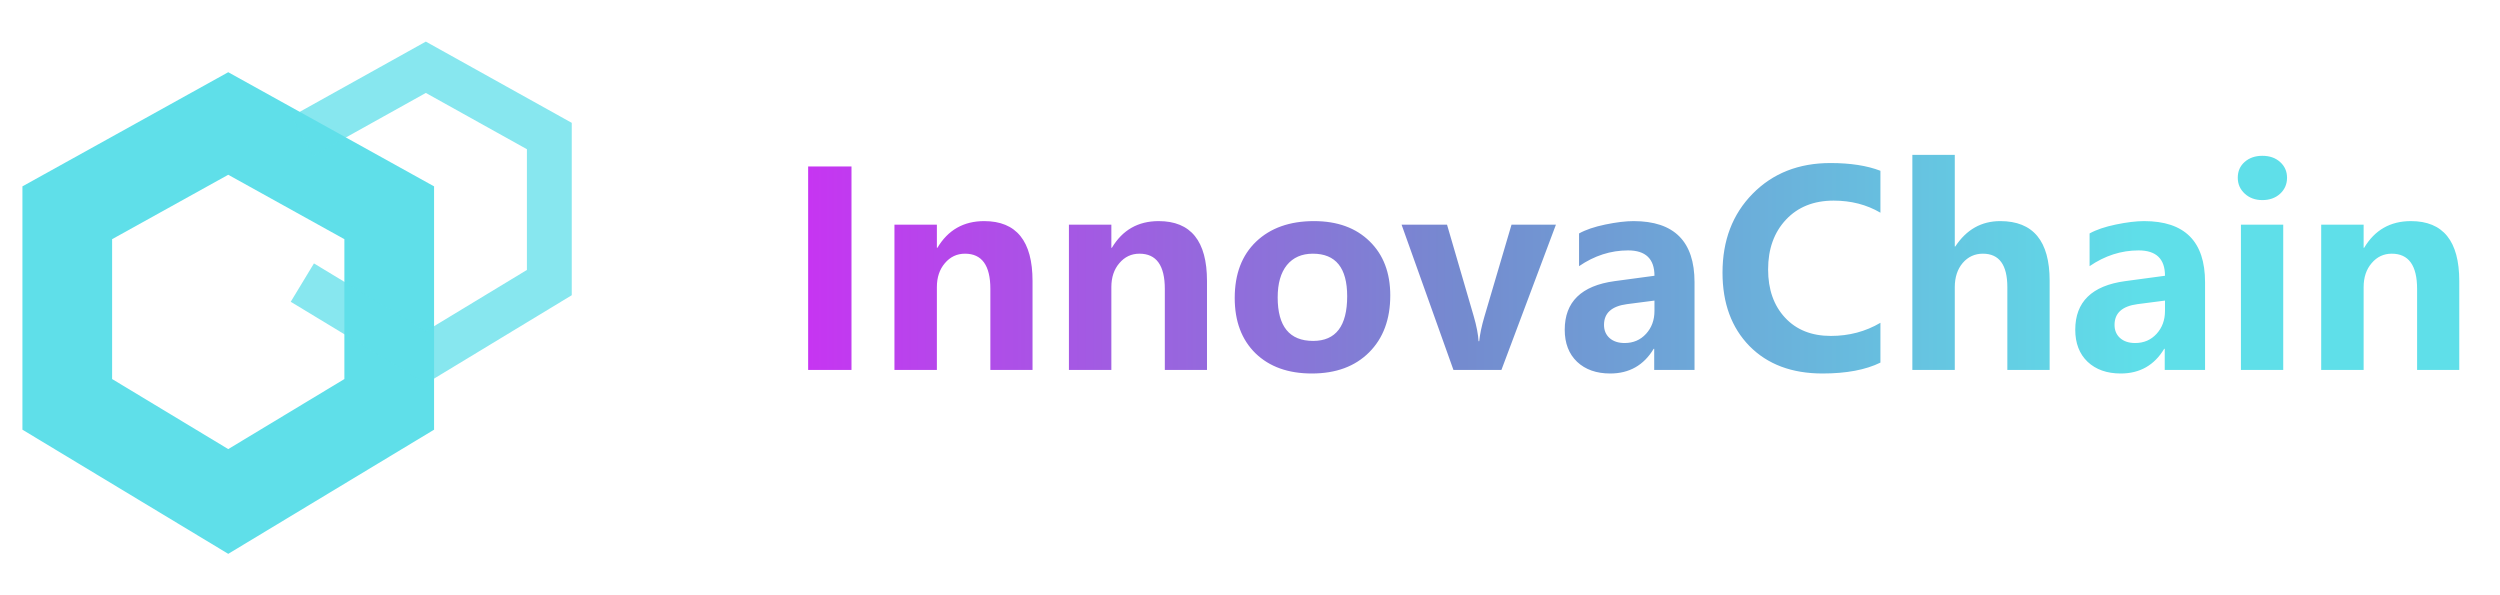
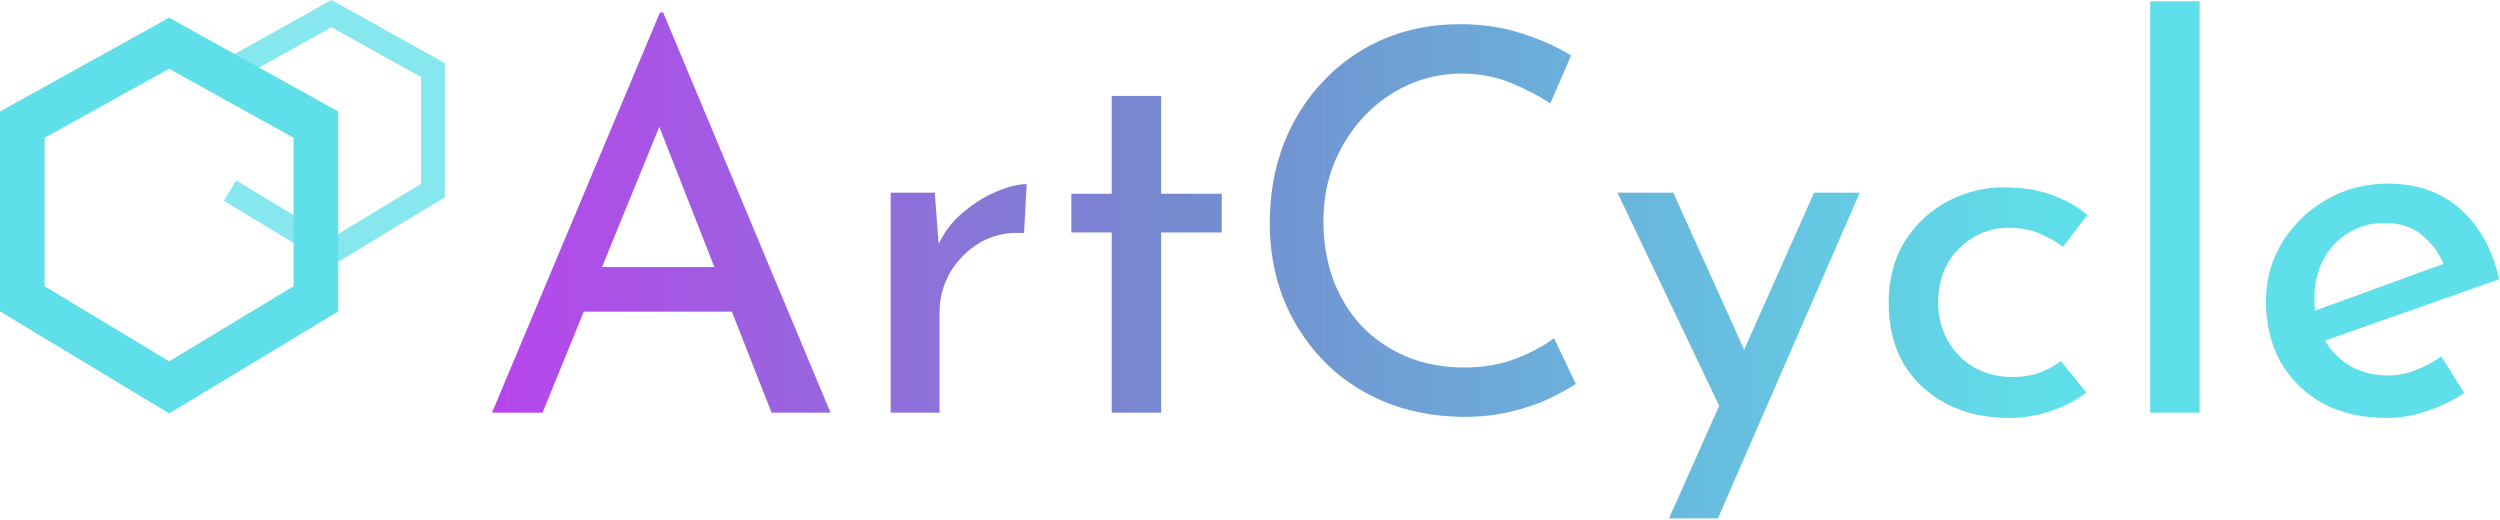
- <svg xmlns="http://www.w3.org/2000/svg" width="223" height="53" viewBox="0 0 223 53" fill="none">
-   <path d="M75.953 14.848V33H72.086V14.848H75.953ZM92.102 33H88.34V25.77C88.34 23.676 87.586 22.629 86.078 22.629C85.359 22.629 84.762 22.91 84.285 23.473C83.809 24.027 83.57 24.738 83.57 25.605V33H79.785V20.039H83.57V22.102H83.617C84.562 20.516 85.953 19.723 87.789 19.723C90.664 19.723 92.102 21.504 92.102 25.066V33ZM107.664 33H103.902V25.77C103.902 23.676 103.148 22.629 101.641 22.629C100.922 22.629 100.324 22.91 99.848 23.473C99.371 24.027 99.133 24.738 99.133 25.605V33H95.348V20.039H99.133V22.102H99.18C100.125 20.516 101.516 19.723 103.352 19.723C106.227 19.723 107.664 21.504 107.664 25.066V33ZM110.137 26.578C110.137 24.445 110.773 22.77 112.047 21.551C113.328 20.332 115.047 19.723 117.203 19.723C119.289 19.723 120.945 20.324 122.172 21.527C123.398 22.723 124.012 24.332 124.012 26.355C124.012 28.48 123.383 30.172 122.125 31.43C120.867 32.688 119.164 33.316 117.016 33.316C114.906 33.316 113.23 32.715 111.988 31.512C110.754 30.301 110.137 28.656 110.137 26.578ZM113.969 26.531C113.969 29.117 115.023 30.41 117.133 30.41C119.156 30.41 120.168 29.082 120.168 26.426C120.168 23.895 119.148 22.629 117.109 22.629C116.117 22.629 115.344 22.969 114.789 23.648C114.242 24.328 113.969 25.289 113.969 26.531ZM138.789 20.039L133.926 33H129.648L125.02 20.039H129.074L131.453 28.195C131.711 29.086 131.855 29.832 131.887 30.434H131.945C132.008 29.816 132.16 29.094 132.402 28.266L134.828 20.039H138.789ZM140.852 20.824C141.438 20.496 142.219 20.23 143.195 20.027C144.18 19.824 145.02 19.723 145.715 19.723C149.34 19.723 151.152 21.539 151.152 25.172V33H147.555V31.113H147.508C146.625 32.582 145.332 33.316 143.629 33.316C142.402 33.316 141.418 32.969 140.676 32.273C139.941 31.57 139.574 30.617 139.574 29.414C139.574 26.93 141.055 25.484 144.016 25.078L147.578 24.598C147.578 23.09 146.793 22.336 145.223 22.336C143.676 22.336 142.219 22.805 140.852 23.742V20.824ZM145.129 27.129C143.762 27.309 143.078 27.926 143.078 28.98C143.078 29.465 143.242 29.855 143.57 30.152C143.906 30.449 144.355 30.598 144.918 30.598C145.691 30.598 146.328 30.324 146.828 29.777C147.328 29.23 147.578 28.551 147.578 27.738V26.812L145.129 27.129ZM167.734 32.344C166.414 32.992 164.691 33.316 162.566 33.316C159.832 33.316 157.66 32.5 156.051 30.867C154.449 29.227 153.648 27.043 153.648 24.316C153.648 21.449 154.543 19.105 156.332 17.285C158.129 15.457 160.445 14.543 163.281 14.543C165.055 14.543 166.539 14.773 167.734 15.234V18.973C166.508 18.254 165.117 17.895 163.562 17.895C161.789 17.895 160.371 18.461 159.309 19.594C158.246 20.727 157.715 22.207 157.715 24.035C157.715 25.816 158.219 27.25 159.227 28.336C160.234 29.422 161.598 29.965 163.316 29.965C164.934 29.965 166.406 29.574 167.734 28.793V32.344ZM182.828 33H179.055V25.617C179.055 23.625 178.328 22.629 176.875 22.629C176.148 22.629 175.547 22.906 175.07 23.461C174.602 24.016 174.367 24.734 174.367 25.617V33H170.582V13.816H174.367V21.984H174.414C175.406 20.477 176.742 19.723 178.422 19.723C181.359 19.723 182.828 21.496 182.828 25.043V33ZM186.391 20.824C186.977 20.496 187.758 20.23 188.734 20.027C189.719 19.824 190.559 19.723 191.254 19.723C194.879 19.723 196.691 21.539 196.691 25.172V33H193.094V31.113H193.047C192.164 32.582 190.871 33.316 189.168 33.316C187.941 33.316 186.957 32.969 186.215 32.273C185.48 31.57 185.113 30.617 185.113 29.414C185.113 26.93 186.594 25.484 189.555 25.078L193.117 24.598C193.117 23.09 192.332 22.336 190.762 22.336C189.215 22.336 187.758 22.805 186.391 23.742V20.824ZM190.668 27.129C189.301 27.309 188.617 27.926 188.617 28.98C188.617 29.465 188.781 29.855 189.109 30.152C189.445 30.449 189.895 30.598 190.457 30.598C191.23 30.598 191.867 30.324 192.367 29.777C192.867 29.23 193.117 28.551 193.117 27.738V26.812L190.668 27.129ZM199.609 15.855C199.609 15.277 199.812 14.809 200.219 14.449C200.633 14.082 201.16 13.898 201.801 13.898C202.457 13.898 202.988 14.086 203.395 14.461C203.801 14.828 204.004 15.293 204.004 15.855C204.004 16.426 203.797 16.902 203.383 17.285C202.969 17.66 202.441 17.848 201.801 17.848C201.168 17.848 200.645 17.656 200.23 17.273C199.816 16.891 199.609 16.418 199.609 15.855ZM199.891 33V20.039H203.664V33H199.891ZM219.367 33H215.605V25.77C215.605 23.676 214.852 22.629 213.344 22.629C212.625 22.629 212.027 22.91 211.551 23.473C211.074 24.027 210.836 24.738 210.836 25.605V33H207.051V20.039H210.836V22.102H210.883C211.828 20.516 213.219 19.723 215.055 19.723C217.93 19.723 219.367 21.504 219.367 25.066V33Z" fill="url(#paint0_linear_519_5885)" />
-   <path d="M6 36.069L6 18.979L20.359 11.015L34.719 18.979V36.069L20.359 44.731L6 36.069Z" stroke="#5FDFE9" stroke-width="8" />
-   <path opacity="0.75" d="M26.969 12.134L37.984 6L49 12.134V25.207L37.984 31.878L26.969 25.207" stroke="#5FDFE9" stroke-width="4" />
+ <svg xmlns="http://www.w3.org/2000/svg" width="1242" height="258" viewBox="0 0 1242 258" fill="none">
+   <path d="M244.44 205L327.864 6.208H329.448L412.608 205H383.304L321 46.336L339.216 34.456L269.52 205H244.44ZM293.28 132.664H364.296L372.744 154.84H285.888L293.28 132.664ZM464.398 95.704L466.774 127.384L465.454 123.16C468.27 116.472 472.318 110.84 477.598 106.264C483.054 101.512 488.686 97.904 494.494 95.44C500.478 92.8 505.67 91.48 510.07 91.48L508.75 115.768C500.478 115.24 493.174 116.824 486.838 120.52C480.678 124.216 475.75 129.144 472.054 135.304C468.534 141.464 466.774 148.064 466.774 155.104V205H442.486V95.704H464.398ZM552.303 47.656H576.855V96.232H606.951V115.504H576.855V205H552.303V115.504H532.239V96.232H552.303V47.656ZM782.874 190.744C779.706 192.856 775.394 195.232 769.938 197.872C764.482 200.512 758.058 202.712 750.666 204.472C743.45 206.232 735.53 207.112 726.906 207.112C712.122 206.936 698.746 204.296 686.778 199.192C674.986 194.088 664.954 187.136 656.682 178.336C648.41 169.536 641.986 159.416 637.41 147.976C633.01 136.36 630.81 124.04 630.81 111.016C630.81 96.76 633.098 83.648 637.674 71.68C642.426 59.536 649.026 49.064 657.474 40.264C665.922 31.288 675.866 24.336 687.306 19.408C698.922 14.48 711.594 12.016 725.322 12.016C736.762 12.016 747.146 13.6 756.474 16.768C765.802 19.76 773.81 23.368 780.498 27.592L770.202 51.352C764.922 47.832 758.498 44.488 750.93 41.32C743.538 38.152 735.266 36.568 726.114 36.568C716.786 36.568 707.986 38.416 699.714 42.112C691.442 45.808 684.138 51 677.802 57.688C671.466 64.376 666.45 72.208 662.754 81.184C659.234 89.984 657.474 99.488 657.474 109.696C657.474 120.08 659.058 129.76 662.226 138.736C665.57 147.536 670.234 155.192 676.218 161.704C682.378 168.216 689.77 173.32 698.394 177.016C707.018 180.712 716.698 182.56 727.434 182.56C737.114 182.56 745.738 181.064 753.306 178.072C760.874 175.08 767.122 171.736 772.05 168.04L782.874 190.744ZM829.163 257.536L901.235 95.704H923.939L853.451 257.536H829.163ZM856.091 205.792L803.555 95.704H831.275L875.363 193.384L856.091 205.792ZM1036.5 194.968C1031.57 198.84 1025.68 201.92 1018.81 204.208C1011.95 206.496 1005.09 207.64 998.222 207.64C986.254 207.64 975.782 205.264 966.806 200.512C957.83 195.76 950.79 189.16 945.686 180.712C940.758 172.088 938.294 161.968 938.294 150.352C938.294 138.736 940.934 128.616 946.214 119.992C951.67 111.368 958.71 104.768 967.334 100.192C976.134 95.44 985.55 93.064 995.582 93.064C1004.38 93.064 1012.21 94.296 1019.08 96.76C1026.12 99.224 1032.1 102.568 1037.03 106.792L1024.89 122.632C1021.72 120.168 1017.85 117.968 1013.27 116.032C1008.69 114.096 1003.5 113.128 997.694 113.128C991.358 113.128 985.462 114.8 980.006 118.144C974.726 121.312 970.502 125.712 967.334 131.344C964.342 136.976 962.846 143.312 962.846 150.352C962.846 157.04 964.43 163.288 967.598 169.096C970.766 174.728 975.166 179.216 980.798 182.56C986.43 185.728 992.854 187.312 1000.07 187.312C1004.82 187.312 1009.13 186.608 1013.01 185.2C1017.05 183.792 1020.66 181.856 1023.83 179.392L1036.5 194.968ZM1068.2 0.664H1092.75V205H1068.2V0.664ZM1185.92 207.64C1173.42 207.64 1162.68 205.176 1153.71 200.248C1144.73 195.144 1137.78 188.28 1132.85 179.656C1128.1 170.856 1125.72 160.824 1125.72 149.56C1125.72 138.824 1128.45 129.056 1133.91 120.256C1139.36 111.456 1146.67 104.416 1155.82 99.136C1164.97 93.856 1175.18 91.216 1186.44 91.216C1200.88 91.216 1212.84 95.44 1222.35 103.888C1231.85 112.336 1238.28 123.952 1241.62 138.736L1151.6 170.416L1145.79 155.896L1219.71 128.968L1214.43 132.4C1212.32 126.592 1208.8 121.576 1203.87 117.352C1198.94 112.952 1192.52 110.752 1184.6 110.752C1177.91 110.752 1171.92 112.424 1166.64 115.768C1161.36 118.936 1157.23 123.336 1154.24 128.968C1151.24 134.6 1149.75 141.024 1149.75 148.24C1149.75 155.808 1151.33 162.496 1154.5 168.304C1157.67 173.936 1161.98 178.424 1167.44 181.768C1173.07 184.936 1179.4 186.52 1186.44 186.52C1191.2 186.52 1195.77 185.64 1200.17 183.88C1204.75 182.12 1208.97 179.832 1212.84 177.016L1224.2 195.232C1218.74 198.928 1212.58 201.92 1205.72 204.208C1199.03 206.496 1192.43 207.64 1185.92 207.64Z" fill="url(#paint0_linear_14_91)" />
+   <path fill-rule="evenodd" clip-rule="evenodd" d="M145.86 68.445L84.018 34.144L22.176 68.445L22.176 142.19L84.018 179.495L145.86 142.19V68.445ZM168.036 154.711V55.386L84.018 8.785L0 55.386L0 154.711L84.018 205.394L168.036 154.711Z" fill="#5FDFE9" />
+   <path opacity="0.75" fill-rule="evenodd" clip-rule="evenodd" d="M164.676 0L221 31.363V97.998L164.676 132.107L111.202 99.724L117.328 89.607L164.676 118.28L209.173 91.333V38.314L164.676 13.537L117.142 40.005L111.388 29.672L164.676 0Z" fill="#5FDFE9" />
  <defs>
-     <linearGradient id="paint0_linear_519_5885" x1="70" y1="23" x2="191.223" y2="23" gradientUnits="userSpaceOnUse">
+     <linearGradient id="paint0_linear_14_91" x1="151" y1="139" x2="1022.54" y2="139" gradientUnits="userSpaceOnUse">
      <stop stop-color="#C932F3" />
      <stop offset="0.5" stop-color="#748BCF" />
      <stop offset="1" stop-color="#5FDFE9" />
    </linearGradient>
  </defs>
</svg>
